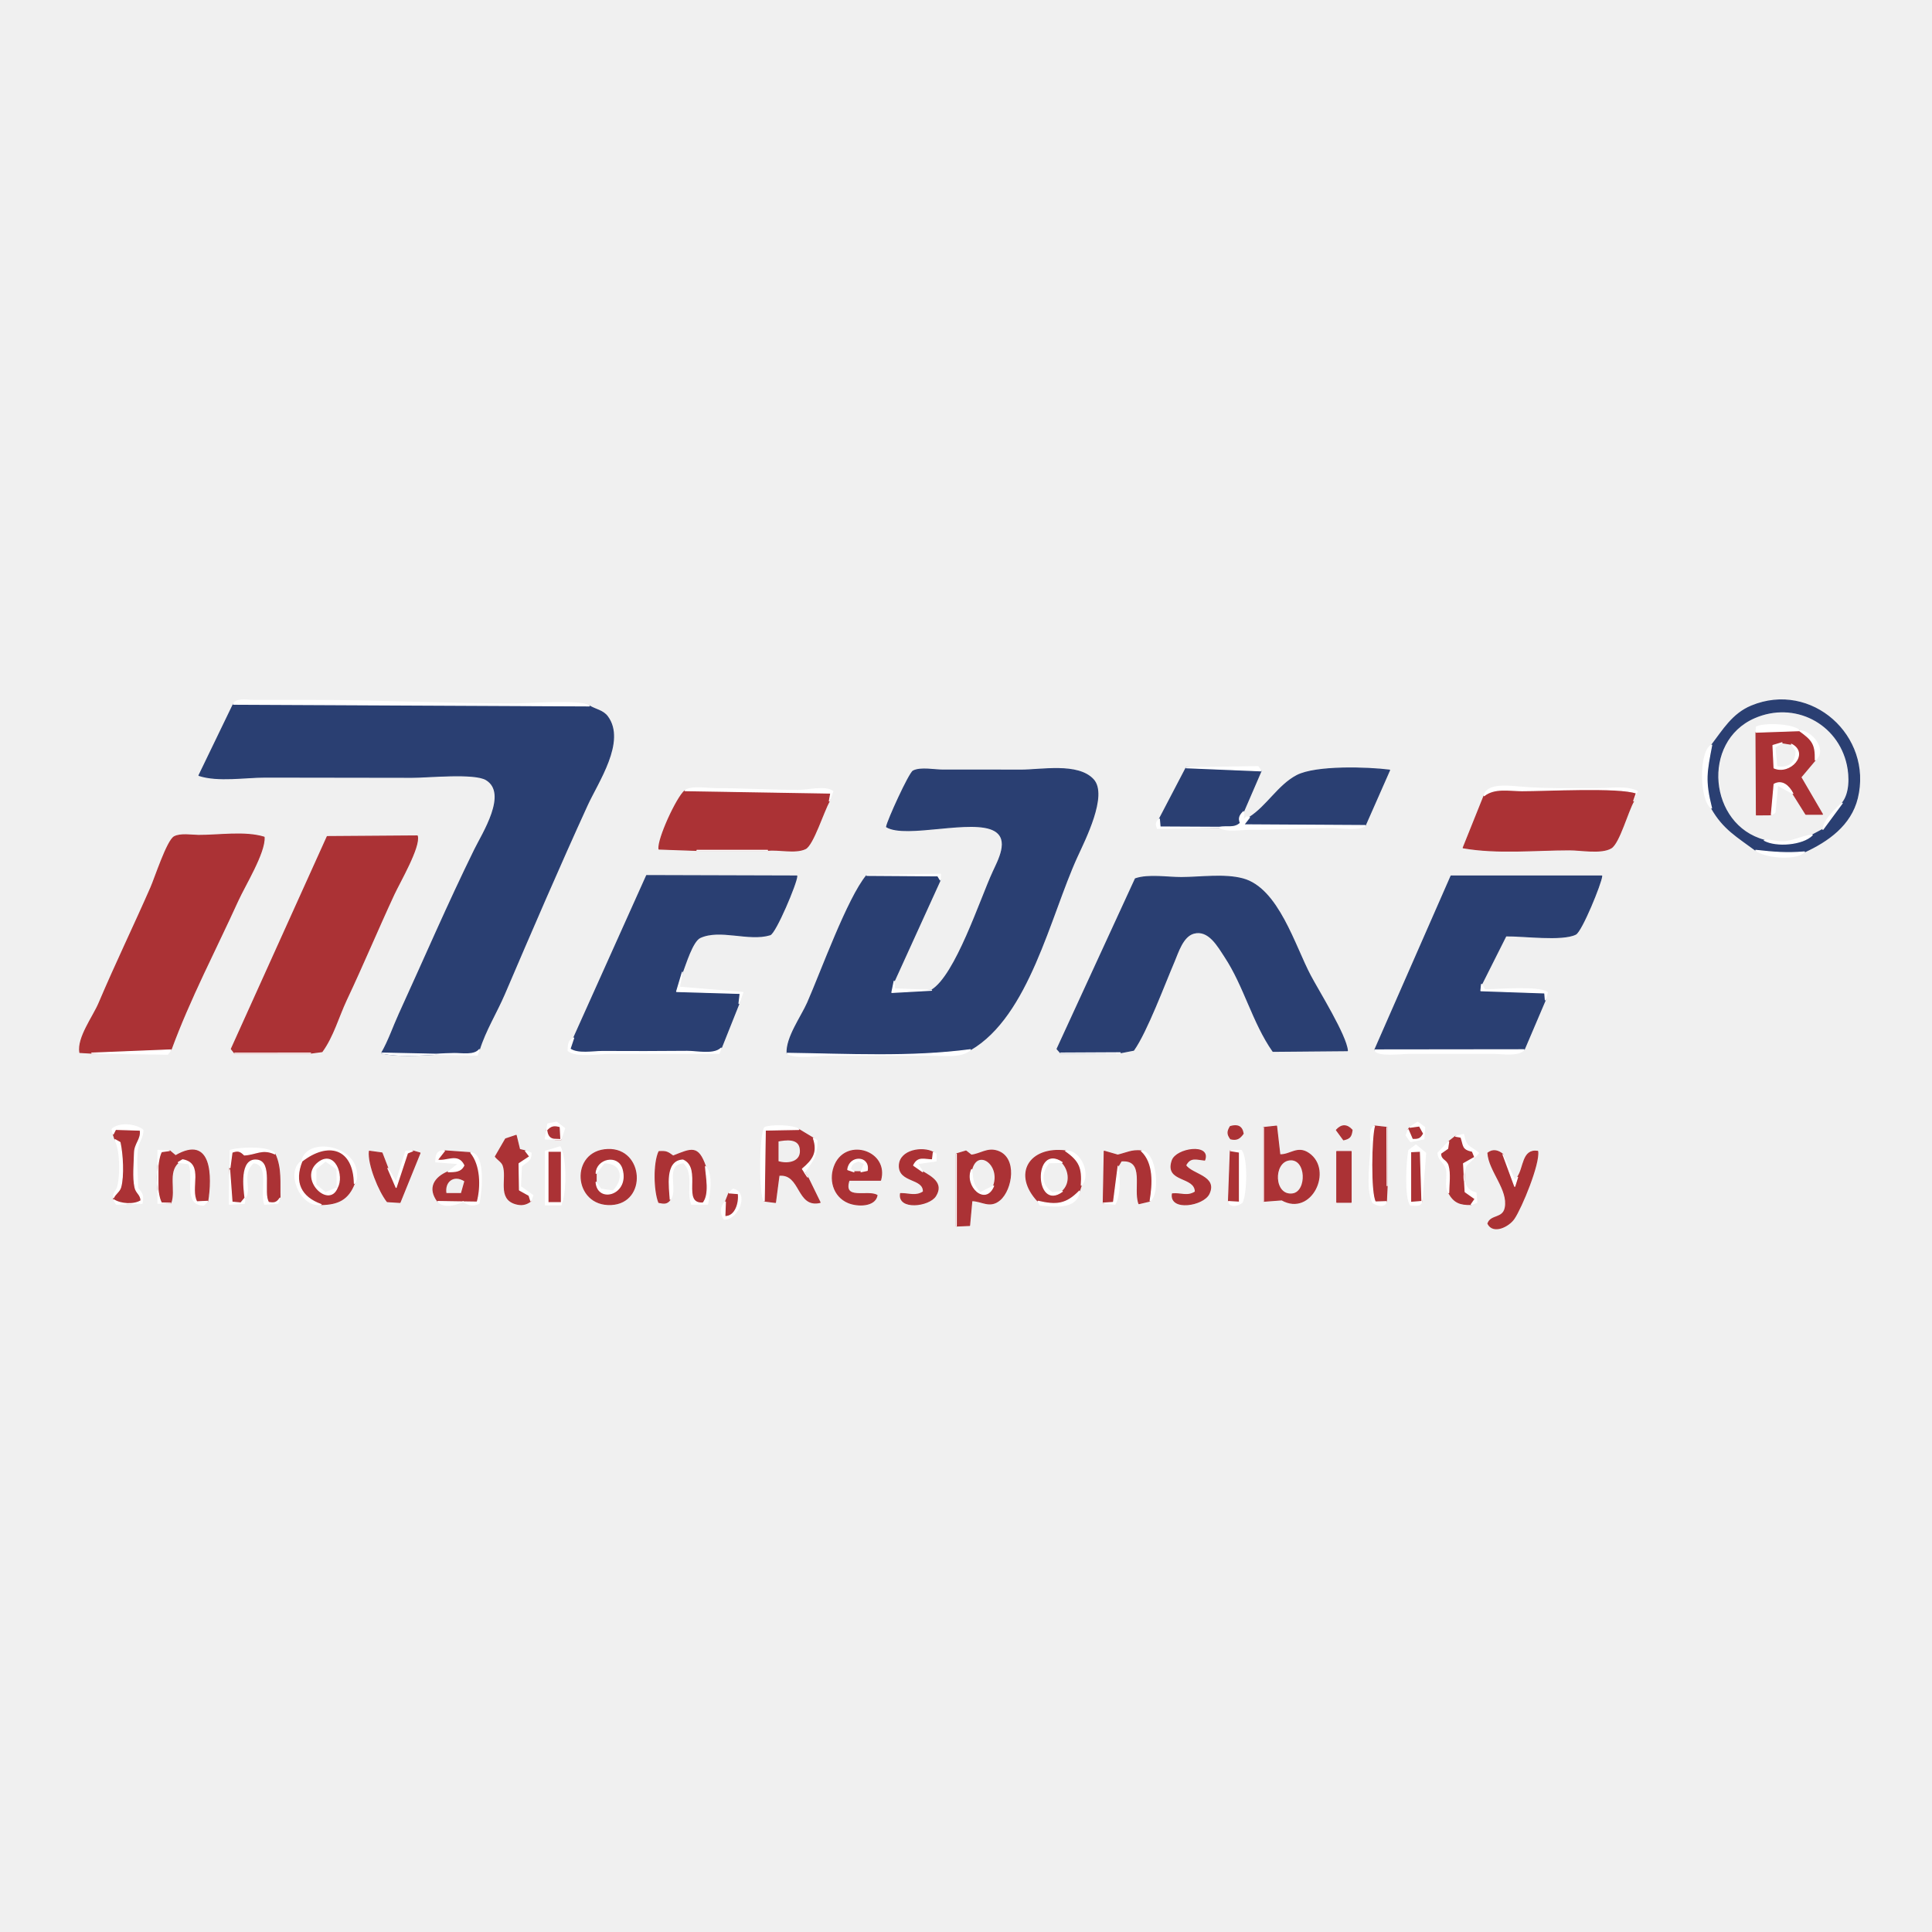
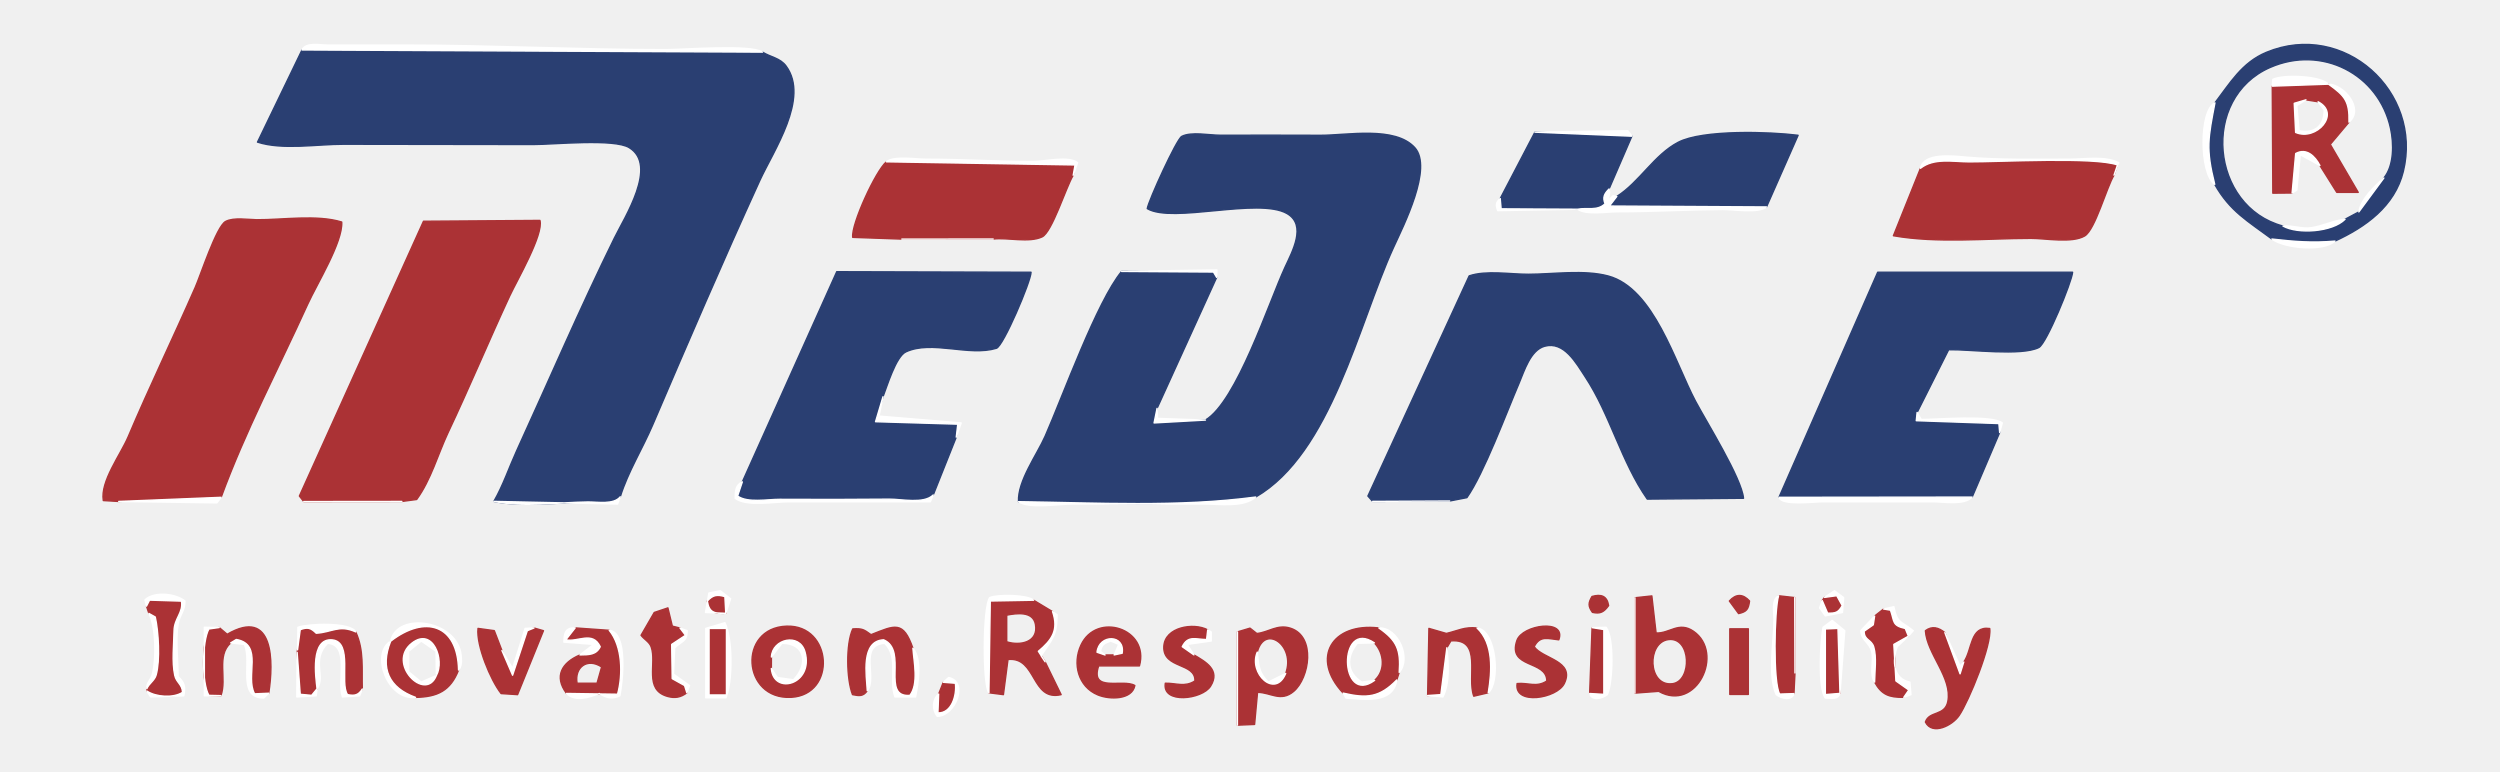
- <svg xmlns="http://www.w3.org/2000/svg" viewBox="0 0 447 447" width="447" height="447">
+ <svg xmlns="http://www.w3.org/2000/svg" viewBox="0 154 447 138" width="447" height="138">
  <path d="M417.49 197.11C413.42 197.46 410.26 197.2 406.22 196.74C401.95 193.56 398.72 191.8 395.99 186.96C394.38 180.57 394.83 178.68 396.03 172.39C398.69 168.91 400.86 165.17 405.22 163.36C419.09 157.6 433.2 170.37 429.72 184.64C428.19 190.91 422.91 194.61 417.49 197.11ZM54 162.93C81.45 163.06 108.89 163.19 136.34 163.32C137.76 164.21 139.51 164.37 140.56 165.82C144.77 171.56 138.32 180.9 135.85 186.29C129.24 200.75 122.96 215.36 116.7 229.98C114.86 234.27 112.29 238.37 110.9 242.83C109.74 244.28 106.86 243.74 105.12 243.75C99.8 243.82 93.5 244.72 88.3 243.65C89.96 240.77 91 237.61 92.37 234.61C98.16 221.96 103.69 209.08 109.84 196.58C111.68 192.83 117.69 183.57 112.51 180.4C109.8 178.73 98.94 179.85 95.32 179.84C84.03 179.81 72.73 179.81 61.44 179.79C56.76 179.78 50.46 180.86 46.04 179.41C48.69 173.92 51.34 168.43 54 162.93ZM408.2 194.42C410.89 195.91 417.03 195.48 419.29 193.21C420.11 192.77 420.94 192.33 421.76 191.89C423.25 189.87 424.74 187.85 426.23 185.83C428.09 183.6 428.01 179.62 427.43 176.96C425.31 167.21 415.13 162.02 405.9 166.06C393.39 171.53 395.22 190.96 408.2 194.42ZM274.44 177.63C280.22 177.87 286 178.11 291.78 178.35C290.42 181.5 289.06 184.65 287.7 187.79C286.84 188.66 286.52 189.3 286.99 190.43C285.56 191.78 283.88 191.07 282.09 191.41C277.53 191.39 272.97 191.36 268.4 191.34C268.35 190.73 268.3 190.12 268.24 189.5C270.31 185.55 272.37 181.59 274.44 177.63ZM224.52 242.87C210.73 244.71 196.05 243.89 182.11 243.7C181.92 240.03 185.39 235.33 186.87 231.99C190.01 224.85 196.14 207.82 200.55 202.53C206.02 202.57 211.49 202.6 216.97 202.64C217.16 202.96 217.35 203.28 217.54 203.6C213.98 211.4 210.43 219.21 206.88 227.02C206.7 227.89 206.52 228.76 206.35 229.62C209.41 229.45 212.47 229.28 215.53 229.11C221.12 225.78 226.84 208.11 229.76 201.78C231.01 199.05 233.71 194.26 230.13 192.19C225.05 189.25 209.66 194 205.13 191.3C205.35 189.87 210.37 178.87 211.29 178.39C212.99 177.5 216.27 178.19 218.21 178.18C224.19 178.14 230.17 178.19 236.15 178.19C240.87 178.2 249.39 176.5 252.95 180.38C256.24 183.98 250.96 194.32 249.14 198.3C242.89 212.01 238.02 235.04 224.52 242.87ZM315.85 191C306.49 190.95 297.12 190.9 287.76 190.84C288.2 190.27 288.64 189.7 289.08 189.13C293.14 186.55 295.77 181.68 300.06 179.44C304.45 177.15 316.5 177.55 321.5 178.19C319.62 182.46 317.73 186.73 315.85 191ZM342.78 227.75C342.73 228.24 342.68 228.73 342.63 229.22C347.55 229.39 352.47 229.56 357.4 229.73C357.44 230.27 357.49 230.8 357.54 231.34C355.9 235.19 354.26 239.03 352.62 242.88C341.11 242.89 329.59 242.9 318.08 242.92C323.97 229.51 329.85 216.09 335.73 202.68C347.35 202.68 358.96 202.68 370.58 202.68C370.45 204.38 365.91 215.47 364.54 216.14C361.39 217.7 352.29 216.45 348.42 216.53C346.54 220.27 344.66 224.01 342.78 227.75ZM157.88 224.94C157.44 226.43 156.99 227.91 156.55 229.4C161.45 229.55 166.35 229.69 171.25 229.84C171.16 230.61 171.07 231.38 170.98 232.16C169.61 235.61 168.23 239.05 166.86 242.5C165.2 244.16 161.19 243.23 159 243.25C152.47 243.3 145.94 243.33 139.41 243.28C137.24 243.27 133.65 243.97 131.88 242.69C132.16 241.84 132.45 241 132.73 240.16C138.36 227.64 143.99 215.11 149.61 202.58C161.19 202.61 172.77 202.65 184.35 202.68C184.33 204.3 179.41 215.89 178.16 216.27C173.24 217.77 166.61 214.77 161.98 216.91C160.18 217.74 158.58 223.16 157.88 224.94ZM259.19 243.58C254.61 243.6 250.02 243.63 245.43 243.65C245.15 243.33 244.87 243.01 244.58 242.69C250.62 229.57 256.65 216.45 262.69 203.33C265.71 202.29 270.09 203.05 273.3 203.04C277.72 203.03 283.26 202.19 287.56 203.35C295.71 205.55 299.52 218.86 303.15 225.71C305.11 229.41 311.44 239.55 311.74 243.09C306 243.14 300.27 243.19 294.53 243.24C289.85 236.56 287.92 228.18 283.42 221.36C281.84 218.97 279.67 214.94 276.17 215.91C273.63 216.62 272.53 220.37 271.64 222.46C269.35 227.8 265.33 238.66 262.28 242.98C261.25 243.18 260.22 243.38 259.19 243.58Z" fill="#2a3f72" fill-rule="evenodd" stroke="#2a3f72" stroke-width="0.25" stroke-linejoin="round" />
  <path d="M416.34 169.05C419.24 171.13 420.1 172.07 420 175.84C418.88 177.16 417.77 178.49 416.65 179.82C418.32 182.68 419.98 185.54 421.65 188.39C420.37 188.39 419.09 188.39 417.81 188.39C416.81 186.79 415.81 185.19 414.8 183.59C413.9 181.88 412.38 180.41 410.47 181.45C410.26 183.81 410.04 186.16 409.83 188.51C408.68 188.52 407.53 188.53 406.38 188.54C406.35 182.16 406.31 175.78 406.28 169.4C409.63 169.28 412.98 169.17 416.34 169.05ZM414.48 172.2C413.75 172.08 413.03 171.97 412.3 171.85C411.6 172.06 410.91 172.26 410.21 172.47C410.29 174.21 410.38 175.95 410.46 177.68C414.14 179.28 418.59 174.32 414.48 172.2ZM158.49 182.93C169.73 183.12 180.98 183.31 192.22 183.49C192.11 184.11 192 184.72 191.89 185.33C190.61 187.46 188.11 195.53 186.32 196.36C183.96 197.46 180.14 196.43 177.58 196.74C172.13 196.74 166.69 196.74 161.25 196.75C158.32 196.64 155.4 196.54 152.47 196.44C152.13 194.2 156.61 184.45 158.49 182.93ZM377.99 185.31C376.64 187.53 374.62 195.08 372.74 196.19C370.46 197.53 365.69 196.61 363.11 196.62C355.12 196.63 346.42 197.53 338.54 196.15C340.15 192.13 341.77 188.11 343.38 184.09C345.78 182.2 349.08 182.92 352.09 182.94C357.5 182.96 374.53 182.01 378.61 183.49C378.4 184.1 378.19 184.71 377.99 185.31ZM39.54 242.92C33.43 243.17 27.33 243.41 21.23 243.66C20.31 243.61 19.39 243.55 18.47 243.5C17.91 240.07 21.55 235.3 22.91 232.11C26.73 223.1 30.99 214.31 34.91 205.37C35.85 203.25 38.69 194.48 40.33 193.6C41.77 192.83 44.32 193.27 45.9 193.29C50.55 193.32 56.67 192.33 61.1 193.7C61.33 197.25 56.64 204.83 55.04 208.35C49.86 219.74 43.84 231.15 39.54 242.92ZM71.85 243.66C66 243.67 60.16 243.67 54.31 243.68C54.05 243.35 53.79 243.02 53.53 242.69C60.93 226.31 68.33 209.94 75.72 193.56C82.66 193.51 89.6 193.46 96.54 193.41C97.23 195.9 92.46 204.09 91.16 206.87C87.38 215.01 83.97 223.2 80.12 231.35C78.28 235.27 77.06 239.8 74.5 243.31C73.62 243.43 72.73 243.55 71.85 243.66ZM292.32 277.93C292.32 272.24 292.32 266.56 292.32 260.88C293.33 260.77 294.34 260.66 295.35 260.55C295.6 262.76 295.86 264.97 296.11 267.18C298.52 267.3 300.17 265.06 302.8 266.87C308.4 270.74 303.34 281.44 296.57 277.61C295.16 277.71 293.74 277.82 292.32 277.93ZM320.9 260.85C320.91 265.34 320.93 269.83 320.94 274.32C320.88 275.56 320.82 276.79 320.76 278.02C319.91 278.05 319.06 278.08 318.21 278.1C317 276.16 317.26 262.99 318.01 260.52C318.98 260.63 319.94 260.74 320.9 260.85ZM129.77 263.66C127.78 263.72 126.78 263.58 126.47 261.46C127.45 260.39 128.19 260.26 129.61 260.67C129.66 261.67 129.71 262.67 129.77 263.66ZM287.62 262.28C286.79 263.42 286.16 263.81 284.73 263.49C283.94 262.4 283.96 261.81 284.65 260.65C286.29 260.17 287.35 260.56 287.62 262.28ZM312.82 261.46C312.62 262.95 312.31 263.38 310.86 263.71C310.31 262.96 309.76 262.21 309.21 261.46C310.41 260.13 311.65 260.17 312.82 261.46ZM325.81 261.37C325.95 261.18 326.09 260.99 326.23 260.81C326.96 260.71 327.68 260.61 328.41 260.51C328.74 261.1 329.07 261.69 329.39 262.28C328.7 263.53 328.2 263.67 326.78 263.63C326.46 262.88 326.13 262.12 325.81 261.37ZM26.25 277.55C26.25 277.41 26.25 277.28 26.25 277.14C26.66 276.18 27.64 275.69 27.92 274.68C28.65 272.07 28.35 266.94 27.76 264.32C27.38 264.11 27 263.9 26.62 263.68C26.48 263.25 26.33 262.81 26.19 262.38C26.37 262.02 26.56 261.66 26.74 261.3C28.64 261.36 30.55 261.42 32.45 261.48C32.79 263.57 31.16 264.55 31.12 266.77C31.08 269.23 30.72 272.32 31.24 274.73C31.53 276.07 32.57 276.31 32.64 277.79C31.03 278.85 27.85 278.65 26.25 277.55ZM184.81 261.32C185.94 262 187.07 262.68 188.2 263.36C189.33 266.69 188.07 268.43 185.66 270.45C186.06 271.07 186.46 271.69 186.86 272.32C187.82 274.28 188.78 276.24 189.73 278.2C184.34 279.47 185.39 271.37 180.23 271.92C179.96 274.01 179.68 276.11 179.41 278.2C178.55 278.09 177.68 277.98 176.82 277.87C176.9 272.4 176.98 266.93 177.06 261.46C179.65 261.42 182.23 261.37 184.81 261.32ZM121.58 266.29C121.91 266.73 122.24 267.16 122.57 267.59C121.75 268.13 120.93 268.68 120.1 269.22C120.13 271.26 120.16 273.3 120.19 275.34C120.93 275.75 121.67 276.16 122.4 276.57C122.54 277 122.67 277.43 122.81 277.87C121.75 278.69 120.68 278.89 119.36 278.52C115.07 277.32 117.49 272.62 116.42 269.64C116.11 268.78 115.18 268.32 114.62 267.59C115.41 266.23 116.19 264.87 116.98 263.51C117.79 263.23 118.6 262.96 119.42 262.69C119.68 263.78 119.95 264.87 120.21 265.95C120.67 266.07 121.13 266.18 121.58 266.29ZM336.78 262.89C337.19 262.96 337.61 263.03 338.02 263.1C338.74 265.13 338.26 265.85 340.66 266.37C340.85 266.83 341.03 267.29 341.22 267.75C340.35 268.24 339.49 268.73 338.62 269.22C338.74 271.4 338.86 273.57 338.99 275.75C339.76 276.3 340.53 276.84 341.3 277.38C341 277.82 340.7 278.25 340.4 278.68C337.82 278.73 336.43 278.24 335.18 275.96C335.2 274.04 335.57 271.54 335.03 269.69C334.63 268.3 333.3 268.51 333.31 266.86C333.86 266.48 334.4 266.1 334.94 265.72C335.02 265.2 335.1 264.68 335.18 264.15C335.71 263.73 336.25 263.31 336.78 262.89ZM180 268.75C182.35 269.51 185.71 268.88 185.14 265.65C184.72 263.23 181.76 263.65 180 263.99C180 265.57 180 267.16 180 268.75ZM140.64 265.96C148.86 265.68 149.64 278.26 141.44 278.68C132.67 279.13 131.89 266.25 140.64 265.96ZM39.19 266.2C39.67 266.6 40.14 267.01 40.62 267.41C49 262.53 48.94 272.34 48.05 277.95C47.2 277.99 46.36 278.03 45.52 278.06C43.79 274.95 47.16 269.21 42.25 268.34C41.92 268.54 41.59 268.75 41.25 268.95C38.64 271.27 40.61 275.37 39.5 278.38C38.78 278.36 38.07 278.34 37.35 278.33C36.05 276.12 36.12 268.64 37.35 266.46C37.96 266.37 38.58 266.29 39.19 266.2ZM63.6 266.98C65.12 270.27 64.67 273.64 64.78 277.2C64.07 278.32 63.4 278.45 62.14 278.2C60.69 276.12 63.15 268.75 59.39 268.41C55.48 268.06 56.43 274.98 56.69 277.15C56.37 277.54 56.05 277.94 55.72 278.33C55.04 278.27 54.36 278.2 53.68 278.14C53.5 275.64 53.32 273.15 53.13 270.65C53.16 270.5 53.18 270.34 53.2 270.19C53.36 268.99 53.52 267.79 53.68 266.59C54.98 266.1 55.57 266.25 56.54 267.22C59.34 267.06 60.63 265.64 63.6 266.98ZM81.99 273.8C80.55 277.51 78.21 278.63 74.3 278.69C69.58 277 67.9 273.53 69.85 268.65C75.94 263.93 81.83 265.57 81.99 273.8ZM89.75 270.32C90.38 271.79 91.02 273.26 91.65 274.73C92.52 272.08 93.4 269.42 94.28 266.77C94.68 266.61 95.08 266.44 95.48 266.28C96.05 266.44 96.61 266.61 97.17 266.77C95.63 270.58 94.08 274.39 92.54 278.2C91.56 278.14 90.58 278.08 89.6 278.01C87.71 275.62 85.13 269.37 85.47 266.36C86.44 266.49 87.41 266.63 88.38 266.76C88.84 267.95 89.3 269.13 89.75 270.32ZM102.84 266.27C104.87 266.41 106.9 266.56 108.93 266.7C111.29 269.55 111.38 274.61 110.42 278.13C107.38 278.08 104.34 278.04 101.3 277.99C98.98 274.9 100.5 272.45 103.7 271.1C105.25 271.07 106.6 271.12 107.32 269.63C105.93 266.75 103.34 268.87 101.17 268.4C101.73 267.69 102.28 266.98 102.84 266.27ZM129.89 266.36C129.89 270.33 129.89 274.29 129.89 278.26C128.86 278.26 127.82 278.26 126.78 278.26C126.78 274.29 126.78 270.33 126.78 266.36C127.82 266.36 128.86 266.36 129.89 266.36ZM163.23 269.91C163.4 272.36 164.29 276.3 162.68 278.34C157.44 278.72 162.41 270.32 158 268.4C153.87 268.59 154.92 274.72 155.07 277.5C154.33 278.55 153.65 278.44 152.43 278.2C151.35 275.46 151.23 269.12 152.47 266.45C154.18 266.35 154.42 266.53 155.74 267.48C159.99 265.81 161.49 264.89 163.23 269.91ZM203.73 273.06C201.3 273.06 198.87 273.06 196.44 273.06C194.83 277.92 200.8 275.3 202.91 276.57C202.42 279.16 198.37 279.12 196.29 278.25C192.78 276.8 191.73 272.7 193.26 269.37C196.05 263.31 205.59 266.39 203.73 273.06ZM215.94 266.62C215.88 267.2 215.81 267.77 215.74 268.35C213.85 268.35 212.41 267.53 211.39 269.63C212.08 270.12 212.77 270.61 213.47 271.09C215.5 272.31 218.29 273.77 216.45 276.69C214.95 279.08 207.74 279.93 208.36 276.16C210.33 276.13 211.84 276.92 213.65 275.75C213.8 272.44 207.94 273.62 208.09 269.63C208.23 266.1 213.44 265.27 215.94 266.62ZM221.25 283.66C221.26 278.1 221.26 272.54 221.26 266.98C222.01 266.75 222.75 266.53 223.5 266.31C223.91 266.63 224.32 266.95 224.72 267.27C226.79 267.07 228.4 265.57 230.73 266.32C235.32 267.79 234.15 275.23 231.3 277.63C229 279.57 227.17 277.79 224.85 277.79C224.67 279.71 224.5 281.62 224.32 283.53C223.3 283.58 222.27 283.62 221.25 283.66ZM246.54 266.28C249.79 268.54 250.47 270.2 250.18 274.22C250.03 274.67 249.89 275.13 249.74 275.58C246.66 278.74 244.37 278.91 240.16 277.93C234.27 271.65 238.17 265.28 246.54 266.28ZM264.09 266.28C267.07 269.08 266.75 274 266.1 277.87C265.24 278.08 264.37 278.28 263.51 278.48C262.23 275 265.13 268.14 259.42 268.59C259.18 269 258.94 269.41 258.7 269.82C258.34 272.61 257.98 275.41 257.62 278.2C256.83 278.25 256.05 278.31 255.26 278.36C255.33 274.36 255.41 270.36 255.49 266.36C256.53 266.66 257.57 266.96 258.61 267.26C260.67 266.78 261.82 266.05 264.09 266.28ZM278.71 268.4C276.81 268.22 275.37 267.54 274.31 269.63C275.82 271.82 281.64 272.14 279.71 276.19C278.41 278.92 270.65 280.17 271.26 276.22C273.2 276.02 274.73 276.98 276.57 275.76C276.57 271.98 269.48 273.57 271.22 268.52C272.19 265.7 280.14 264.59 278.71 268.4ZM284.66 266.22C285.37 266.34 286.07 266.45 286.77 266.56C286.77 270.42 286.77 274.28 286.77 278.15C285.92 278.1 285.07 278.05 284.23 278C284.37 274.08 284.52 270.15 284.66 266.22ZM312.6 266.43C312.6 270.34 312.6 274.25 312.6 278.16C311.49 278.16 310.39 278.16 309.29 278.16C309.29 274.25 309.29 270.34 309.29 266.43C310.39 266.43 311.49 266.43 312.6 266.43ZM328.99 277.98C328.12 278.05 327.25 278.12 326.37 278.19C326.37 274.28 326.37 270.37 326.37 266.46C327.12 266.43 327.87 266.4 328.63 266.36C328.75 270.24 328.87 274.11 328.99 277.98ZM347.74 267.11C348.64 269.57 349.55 272.02 350.46 274.48C350.68 273.78 350.9 273.08 351.12 272.37C352.67 270.19 352.2 265.87 355.76 266.38C356.19 269.23 352.05 279.35 350.29 281.94C349.09 283.72 345.5 285.55 344.26 283.1C344.94 281.06 347.75 282.07 348.27 279.43C349.1 275.19 344.53 270.94 344.26 266.77C345.48 265.86 346.64 266.21 347.74 267.11ZM78.02 274.78C79.56 272.08 77.43 266.04 73.65 268.99C69.03 272.58 76.08 279.67 78.02 274.78ZM137.93 271.47C137.93 272.15 137.92 272.84 137.92 273.53C138.3 278.38 145.56 276.38 143.93 270.55C142.96 267.09 138.07 268.22 137.93 271.47ZM197.58 271.11C198.12 271.11 198.67 271.11 199.21 271.1C199.69 271 200.16 270.9 200.64 270.8C201.21 267.4 196.5 267.35 196.15 270.62C196.63 270.78 197.1 270.95 197.58 271.11ZM224.8 270.6C223.19 274.38 228 278.98 229.88 274.41C231.71 269.42 226.12 265.5 224.8 270.6ZM245.78 275.65C247.76 273.9 247.48 270.78 245.74 268.95C239.18 264.5 239.47 280.3 245.78 275.65ZM298.3 268.36C294.42 268.87 294.6 276.77 299.01 276.25C302.58 275.83 302.41 267.82 298.3 268.36ZM107.57 273.25C104.99 271.55 102.69 273.34 103.18 276.16C104.37 276.16 105.56 276.16 106.75 276.16C107.02 275.19 107.29 274.22 107.57 273.25ZM168.66 275.99C169.38 276.04 170.1 276.1 170.82 276.16C171.1 278.27 170.18 281.56 167.7 281.47C167.74 280.34 167.79 279.21 167.83 278.09C168.11 277.39 168.39 276.69 168.66 275.99Z" fill="#ab3235" fill-rule="evenodd" stroke="#ab3235" stroke-width="0.25" stroke-linejoin="round" />
  <path d="M136.34 163.32C108.89 163.19 81.45 163.06 54 162.93C54.68 161.5 57.12 162.06 58.58 162.06C63.21 162.06 67.83 162.06 72.46 162.06C87.92 162.06 103.45 162.88 119 162.88C122.28 162.88 134.25 161.89 136.34 163.32ZM416.34 169.05C412.98 169.17 409.63 169.28 406.28 169.4C406.31 168.99 406.35 168.59 406.38 168.19C408.28 167.28 414.88 167.54 416.34 169.05ZM416.34 169.05C419.17 169.13 422.76 173.53 420 175.84C420.1 172.07 419.24 171.13 416.34 169.05ZM412.3 171.85C411.76 172.19 411.21 172.54 410.67 172.88C410.8 174.38 410.94 175.87 411.08 177.37C413.87 177.93 415.54 176.53 415.57 173.7C415.2 173.2 414.84 172.7 414.48 172.2C418.59 174.32 414.14 179.28 410.46 177.68C410.38 175.95 410.29 174.21 410.21 172.47C410.91 172.26 411.6 172.06 412.3 171.85ZM396.03 172.39C394.83 178.68 394.38 180.57 395.99 186.96C393.25 185.1 393.19 173.67 396.03 172.39ZM291.78 178.35C286 178.11 280.22 177.87 274.44 177.63C279.98 177.54 285.52 177.46 291.06 177.37C291.3 177.7 291.54 178.03 291.78 178.35ZM414.8 183.59C413.63 182.94 412.45 182.3 411.28 181.66C411.08 183.77 410.87 185.88 410.67 187.98C410.39 188.16 410.11 188.33 409.83 188.51C410.04 186.16 410.26 183.81 410.47 181.45C412.38 180.41 413.9 181.88 414.8 183.59ZM377.99 185.31C378.19 184.71 378.4 184.1 378.61 183.49C374.53 182.01 357.5 182.96 352.09 182.94C349.08 182.92 345.78 182.2 343.38 184.09C343.92 181.29 349.07 181.87 351.27 182.07C357.44 182.63 363.78 182.47 370.05 182.47C372.8 182.47 376.34 181.84 378.83 183.09C378.55 183.83 378.27 184.57 377.99 185.31ZM191.89 185.33C192 184.72 192.11 184.11 192.22 183.49C180.98 183.31 169.73 183.12 158.49 182.93C159.8 181.83 163.66 182.47 165.53 182.47C171.95 182.47 178.4 182.88 184.72 182.88C186.87 182.88 191.03 181.81 192.68 183.09C192.42 183.83 192.15 184.58 191.89 185.33ZM426.23 185.83C424.74 187.85 423.25 189.87 421.76 191.89C422.13 189.57 424.57 187.29 426.23 185.83ZM287.7 187.79C287.73 187.99 287.76 188.19 287.79 188.39C287.73 188.87 287.66 189.35 287.59 189.82C287.86 189.55 288.13 189.28 288.41 189.01C288.63 189.05 288.86 189.09 289.08 189.13C288.64 189.7 288.2 190.27 287.76 190.84C297.12 190.9 306.49 190.95 315.85 191C314.46 192.19 310.01 191.44 308 191.45C301.85 191.49 295.48 191.86 289.22 191.86C287.24 191.86 283.61 192.5 282.09 191.41C283.88 191.07 285.56 191.78 286.99 190.43C286.52 189.3 286.84 188.66 287.7 187.79ZM268.24 189.5C268.3 190.12 268.35 190.73 268.4 191.34C272.97 191.36 277.53 191.39 282.09 191.41C277.32 191.49 272.56 191.58 267.79 191.66C267.41 190.61 267.47 190.19 268.24 189.5ZM419.29 193.21C417.03 195.48 410.89 195.91 408.2 194.42C409.94 194.24 411.53 194.99 413.31 194.71C415.31 194.4 417.35 193.39 419.29 193.21ZM161.25 196.75C166.69 196.74 172.13 196.74 177.58 196.74C172.13 196.74 166.69 196.74 161.25 196.75ZM406.22 196.74C410.26 197.2 413.42 197.46 417.49 197.11C415.42 199.07 408.43 198.41 406.22 196.74ZM217.54 203.6C217.35 203.28 217.16 202.96 216.97 202.64C211.49 202.6 206.02 202.57 200.55 202.53C206.22 202.44 211.9 202.36 217.58 202.27C217.57 202.71 217.55 203.16 217.54 203.6ZM157.88 224.94C157.64 226.09 157.4 227.25 157.16 228.4C162.06 228.81 166.96 229.22 171.86 229.62C171.57 230.47 171.28 231.31 170.98 232.16C171.07 231.38 171.16 230.61 171.25 229.84C166.35 229.69 161.45 229.55 156.55 229.4C156.99 227.91 157.44 226.43 157.88 224.94ZM206.88 227.02C206.91 227.62 206.94 228.21 206.97 228.81C209.82 228.91 212.68 229.01 215.53 229.11C212.47 229.28 209.41 229.45 206.35 229.62C206.52 228.76 206.7 227.89 206.88 227.02ZM342.78 227.75C343.02 228.17 343.27 228.59 343.52 229.01C346.41 229.01 356.1 228.14 358.01 229.62C357.85 230.2 357.7 230.77 357.54 231.34C357.49 230.8 357.44 230.27 357.4 229.73C352.47 229.56 347.55 229.39 342.63 229.22C342.68 228.73 342.73 228.24 342.78 227.75ZM132.73 240.16C132.45 241 132.16 241.84 131.88 242.69C133.65 243.97 137.24 243.27 139.41 243.28C145.94 243.33 152.47 243.3 159 243.25C161.19 243.23 165.2 244.16 166.86 242.5C166.69 242.9 166.52 243.31 166.35 243.71C157.91 243.71 149.48 243.71 141.04 243.71C138.51 243.71 133.45 244.65 131.45 243.09C131.46 241.8 131.52 240.7 132.73 240.16ZM39.54 242.92C39.29 243.25 39.03 243.58 38.78 243.91C32.93 243.83 27.08 243.74 21.23 243.66C27.33 243.41 33.43 243.17 39.54 242.92ZM110.9 242.83C110.74 243.26 110.58 243.69 110.42 244.12C103.05 243.96 95.68 243.81 88.3 243.65C93.5 244.72 99.8 243.82 105.12 243.75C106.86 243.74 109.74 244.28 110.9 242.83ZM224.52 242.87C222.4 244.78 218.07 244.12 215.34 244.12C207.44 244.12 199.55 244.12 191.66 244.12C189.2 244.12 184.01 245.02 182.11 243.7C196.05 243.89 210.73 244.71 224.52 242.87ZM318.08 242.92C329.59 242.9 341.11 242.89 352.62 242.88C351.14 244.4 347.63 243.71 345.56 243.71C339.03 243.71 332.49 243.71 325.96 243.71C324.26 243.71 318.56 244.48 318.08 242.92ZM259.19 243.58C254.61 243.6 250.02 243.63 245.43 243.65C250.02 243.63 254.61 243.6 259.19 243.58ZM54.31 243.68C60.16 243.67 66 243.67 71.85 243.66C66 243.67 60.16 243.67 54.31 243.68ZM129.77 263.66C129.71 262.67 129.66 261.67 129.61 260.67C128.19 260.26 127.45 260.39 126.47 261.46C126.78 263.58 127.78 263.72 129.77 263.66C128.56 263.61 127.35 263.56 126.14 263.51C126.34 262.35 126.55 261.19 126.75 260.04C127.43 259.9 128.11 259.76 128.79 259.63C129.41 260.1 130.02 260.58 130.63 261.06C130.34 261.93 130.05 262.79 129.77 263.66ZM325.81 261.37C326.13 262.12 326.46 262.88 326.78 263.63C328.2 263.67 328.7 263.53 329.39 262.28C329.07 261.69 328.74 261.1 328.41 260.51C327.68 260.61 326.96 260.71 326.23 260.81C326.82 260.41 327.41 260.02 328 259.63C328.55 260.04 329.09 260.44 329.64 260.85C329.57 261.74 329.5 262.62 329.43 263.51C328.41 263.71 327.39 263.91 326.37 264.12C326.03 263.64 325.69 263.17 325.35 262.69C325.5 262.25 325.66 261.81 325.81 261.37ZM26.25 277.55C27.85 278.65 31.03 278.85 32.64 277.79C32.57 276.31 31.53 276.07 31.24 274.73C30.72 272.32 31.08 269.23 31.12 266.77C31.16 264.55 32.79 263.57 32.45 261.48C30.55 261.42 28.64 261.36 26.74 261.3C26.56 261.66 26.37 262.02 26.19 262.38C26.1 262 26.01 261.63 25.92 261.26C27.55 259.7 31.38 260.1 33.07 261.46C33.07 263.26 32.12 263.95 31.85 265.56C31.37 268.51 31.84 271.94 31.84 274.94C33.01 276.1 33.19 276.76 32.86 278.41C30.89 278.47 28.92 278.54 26.94 278.61C26.71 278.26 26.48 277.9 26.25 277.55ZM184.81 261.32C182.23 261.37 179.65 261.42 177.06 261.46C176.98 266.93 176.9 272.4 176.82 277.87C175.69 276.7 175.71 262.47 176.96 260.85C178.37 260.25 183.69 260.32 184.81 261.32ZM318.01 260.52C317.26 262.99 317 276.16 318.21 278.1C319.06 278.08 319.91 278.05 320.76 278.02C320.4 279.34 318.57 278.96 317.59 278.2C316 274.86 317.19 268.49 317.19 264.73C317.19 263.32 316.7 261.27 318.01 260.52ZM292.32 260.88C292.32 266.56 292.32 272.24 292.32 277.93C292.32 272.24 292.32 266.56 292.32 260.88ZM320.9 260.85C320.91 265.34 320.93 269.83 320.94 274.32C320.93 269.83 320.91 265.34 320.9 260.85ZM341.22 267.75C341.03 267.29 340.85 266.83 340.66 266.37C338.26 265.85 338.74 265.13 338.02 263.1C337.61 263.03 337.19 262.96 336.78 262.89C337.39 262.75 338.01 262.62 338.62 262.48C339.23 265.53 339.89 264.98 342.09 266.77C341.8 267.1 341.51 267.42 341.22 267.75ZM188.2 263.36C188.47 263.54 188.74 263.73 189.01 263.91C189.01 267.74 188.03 268.39 186.15 271.26C186.38 271.61 186.62 271.96 186.86 272.32C186.46 271.69 186.06 271.07 185.66 270.45C188.07 268.43 189.33 266.69 188.2 263.36ZM26.62 263.68C27 263.9 27.38 264.11 27.76 264.32C28.35 266.94 28.65 272.07 27.92 274.68C27.64 275.69 26.66 276.18 26.25 277.14C26.19 275.91 27 275.59 27.27 274.45C27.95 271.62 27.88 266.16 26.62 263.68ZM335.18 264.15C335.1 264.68 335.02 265.2 334.94 265.72C334.4 266.1 333.86 266.48 333.31 266.86C333.3 268.51 334.63 268.3 335.03 269.69C335.57 271.54 335.2 274.04 335.18 275.96C334.18 274.51 335.08 272.28 334.66 270.52C334.28 268.91 332.82 268.54 332.7 266.77C333.53 265.9 334.35 265.03 335.18 264.15ZM328.99 277.98C328.87 274.11 328.75 270.24 328.63 266.36C327.87 266.4 327.12 266.43 326.37 266.46C326.37 270.37 326.37 274.28 326.37 278.19C327.25 278.12 328.12 278.05 328.99 277.98C328.58 279.15 327.59 278.81 326.37 278.81C325.01 277.14 325.48 268.57 325.96 266.16C326.51 265.75 327.05 265.34 327.6 264.93C328.34 265.55 329.09 266.16 329.84 266.77C329.56 270.51 329.28 274.25 328.99 277.98ZM63.6 266.98C60.63 265.64 59.34 267.06 56.54 267.22C55.57 266.25 54.98 266.1 53.68 266.59C53.52 267.79 53.36 268.99 53.2 270.19C53.23 268.84 53.25 267.5 53.27 266.16C55.07 265.49 62.66 265.2 63.6 266.98ZM81.99 273.8C81.83 265.57 75.94 263.93 69.85 268.65C70.96 263.23 81.88 264.89 82.46 271.26C82.55 272.28 82.55 273.18 81.99 273.8ZM129.61 265.34C131.03 268.18 131.01 275.81 129.81 278.76C128.61 278.76 127.4 278.76 126.19 278.76C126.19 274.62 126.19 270.49 126.19 266.36C127.33 266.02 128.47 265.68 129.61 265.34ZM39.19 266.2C38.58 266.29 37.96 266.37 37.35 266.46C36.12 268.64 36.05 276.12 37.35 278.33C38.07 278.34 38.78 278.36 39.5 278.38C38.51 278.39 37.52 278.4 36.54 278.41C36.54 274.32 36.54 270.24 36.54 266.16C37.42 266.17 38.3 266.19 39.19 266.2ZM284.23 278C285.07 278.05 285.92 278.1 286.77 278.15C286.77 274.28 286.77 270.42 286.77 266.56C286.07 266.45 285.37 266.34 284.66 266.22C285.5 266.2 286.34 266.18 287.18 266.16C288.64 268.03 288.39 276.09 287.39 278.2C286.39 278.98 284.57 279.33 284.23 278ZM95.48 266.28C95.08 266.44 94.68 266.61 94.28 266.77C93.4 269.42 92.52 272.08 91.65 274.73C91.02 273.26 90.38 271.79 89.75 270.32C90.38 271.38 91.02 272.44 91.65 273.51C92.39 271.13 93.14 268.74 93.89 266.36C94.42 266.34 94.95 266.31 95.48 266.28ZM102.84 266.27C102.28 266.98 101.73 267.69 101.17 268.4C103.34 268.87 105.93 266.75 107.32 269.63C106.6 271.12 105.25 271.07 103.7 271.1C104.51 270.48 105.32 269.85 106.14 269.22C104.37 269.08 102.6 268.95 100.83 268.81C100.85 267.22 101.09 266.2 102.84 266.27ZM121.58 266.29C122.01 266.45 122.44 266.61 122.87 266.77C122.85 268.78 121.92 268.59 120.63 269.83C120.56 271.4 120.49 272.96 120.42 274.53C121.38 275.21 122.33 275.89 123.28 276.57C123.12 277 122.97 277.43 122.81 277.87C122.67 277.43 122.54 277 122.4 276.57C121.67 276.16 120.93 275.75 120.19 275.34C120.16 273.3 120.13 271.26 120.1 269.22C120.93 268.68 121.75 268.13 122.57 267.59C122.24 267.16 121.91 266.73 121.58 266.29ZM129.89 266.36C128.86 266.36 127.82 266.36 126.78 266.36C126.78 270.33 126.78 274.29 126.78 278.26C127.82 278.26 128.86 278.26 129.89 278.26C129.89 274.29 129.89 270.33 129.89 266.36ZM246.54 266.28C250.04 266.12 252.39 271.81 250.18 274.22C250.47 270.2 249.79 268.54 246.54 266.28ZM264.09 266.28C267.67 266.7 268.26 276.15 266.1 277.87C266.75 274 267.07 269.08 264.09 266.28ZM108.93 266.7C112.34 267.04 111.33 275.93 110.83 278.41C109.44 279.07 108.44 278.8 107.16 278C105.3 278.72 102.89 279.55 101.3 277.99C104.34 278.04 107.38 278.08 110.42 278.13C111.38 274.61 111.29 269.55 108.93 266.7ZM215.94 266.62C216.15 266.74 216.35 266.86 216.56 266.98C216.56 267.52 216.56 268.06 216.56 268.61C215.13 268.81 213.7 269.02 212.27 269.22C212.67 269.84 213.07 270.47 213.47 271.09C212.77 270.61 212.08 270.12 211.39 269.63C212.41 267.53 213.85 268.35 215.74 268.35C215.81 267.77 215.88 267.2 215.94 266.62ZM221.26 266.98C221.26 272.54 221.26 278.1 221.25 283.66C221.26 278.1 221.26 272.54 221.26 266.98ZM347.74 267.11C348.64 269.11 349.55 271.1 350.46 273.1C350.68 272.86 350.9 272.61 351.12 272.37C350.9 273.08 350.68 273.78 350.46 274.48C349.55 272.02 348.64 269.57 347.74 267.11ZM341.22 267.75C340.56 268.37 339.89 269 339.23 269.63C338.28 272.18 338.52 275.37 341.48 275.96C341.54 276.7 341.61 277.45 341.68 278.2C341.25 278.36 340.83 278.52 340.4 278.68C340.7 278.25 341 277.82 341.3 277.38C340.53 276.84 339.76 276.3 338.99 275.75C338.86 273.57 338.74 271.4 338.62 269.22C339.49 268.73 340.35 268.24 341.22 267.75ZM48.05 277.95C47.75 278.24 47.45 278.53 47.15 278.81C42.28 278.76 45.15 272.3 43.68 269.22C42.87 269.13 42.06 269.04 41.25 268.95C41.59 268.75 41.92 268.54 42.25 268.34C47.16 269.21 43.79 274.95 45.52 278.06C46.36 278.03 47.2 277.99 48.05 277.95ZM64.78 277.2C64.62 277.6 64.46 278 64.29 278.41C63.27 278.47 62.25 278.54 61.23 278.61C60.2 275.83 62.59 269.28 58.58 269.02C55.63 271.96 58.28 275.03 56.69 277.15C56.43 274.98 55.48 268.06 59.39 268.41C63.15 268.75 60.69 276.12 62.14 278.2C63.4 278.45 64.07 278.32 64.78 277.2ZM78.02 274.78C78 273.33 77.99 271.89 77.97 270.45C77.09 269.83 76.2 269.22 75.32 268.61C74.57 269.22 73.82 269.83 73.07 270.45C73.07 271.67 73.07 272.89 73.07 274.12C73.82 274.73 74.57 275.34 75.32 275.96C76.22 275.56 77.12 275.17 78.02 274.78C76.08 279.67 69.03 272.58 73.65 268.99C77.43 266.04 79.56 272.08 78.02 274.78ZM137.92 273.53C138.28 274.06 138.64 274.6 139 275.14C139.95 275.28 140.9 275.41 141.86 275.55C144.52 272.89 144.09 269.02 139.82 269.02C139.19 269.83 138.56 270.65 137.93 271.47C138.07 268.22 142.96 267.09 143.93 270.55C145.56 276.38 138.3 278.38 137.92 273.53ZM163.23 269.91C164.92 271.86 164.18 276.17 163.7 278.61C162.47 278.61 161.25 278.61 160.02 278.61C158.86 275.48 160.77 271.61 158.18 269.02C153.48 269.33 156.92 275.28 155.07 277.5C154.92 274.72 153.87 268.59 158 268.4C162.41 270.32 157.44 278.72 162.68 278.34C164.29 276.3 163.4 272.36 163.23 269.91ZM199.21 271.1C199.48 270.48 199.76 269.85 200.03 269.22C199.55 269.02 199.07 268.81 198.6 268.61C197.42 269.07 197.03 269.19 196.76 270.45C197.03 270.67 197.31 270.89 197.58 271.11C197.1 270.95 196.63 270.78 196.15 270.62C196.5 267.35 201.21 267.4 200.64 270.8C200.16 270.9 199.69 271 199.21 271.1ZM245.74 268.95C244.72 268.97 243.7 268.99 242.69 269.02C240.69 271.47 240.76 274.24 243.5 275.96C244.26 275.85 245.02 275.75 245.78 275.65C239.47 280.3 239.18 264.5 245.74 268.95ZM69.85 268.65C67.9 273.53 69.58 277 74.3 278.69C69.25 279.31 66.2 270.8 69.85 268.65ZM258.7 269.82C259 272.63 259.26 276.08 257.99 278.61C257.08 278.53 256.17 278.44 255.26 278.36C256.05 278.31 256.83 278.25 257.62 278.2C257.98 275.41 258.34 272.61 258.7 269.82ZM53.13 270.65C53.32 273.15 53.5 275.64 53.68 278.14C54.36 278.2 55.04 278.27 55.72 278.33C56.05 277.94 56.37 277.54 56.69 277.15C56.64 277.57 56.59 277.99 56.54 278.41C55.38 278.47 54.23 278.54 53.07 278.61C53.09 275.96 53.11 273.3 53.13 270.65ZM224.8 270.6C225.09 272.99 225 274.19 226.77 275.96C227.8 275.44 228.84 274.93 229.88 274.41C228 278.98 223.19 274.38 224.8 270.6ZM167.83 278.09C167.79 279.21 167.74 280.34 167.7 281.47C170.18 281.56 171.1 278.27 170.82 276.16C170.1 276.1 169.38 276.04 168.66 275.99C168.98 275.7 169.3 275.42 169.62 275.14C173.26 275.92 170.83 282.05 167.57 282.08C166.62 280.85 166.7 279.07 167.83 278.09ZM249.74 275.58C249.1 279.96 243.73 279.02 240.65 278.81C240.48 278.52 240.32 278.23 240.16 277.93C244.37 278.91 246.66 278.74 249.74 275.58Z" fill="#ffffff" fill-rule="evenodd" stroke="#ffffff" stroke-width="0.25" stroke-linejoin="round" />
</svg>
